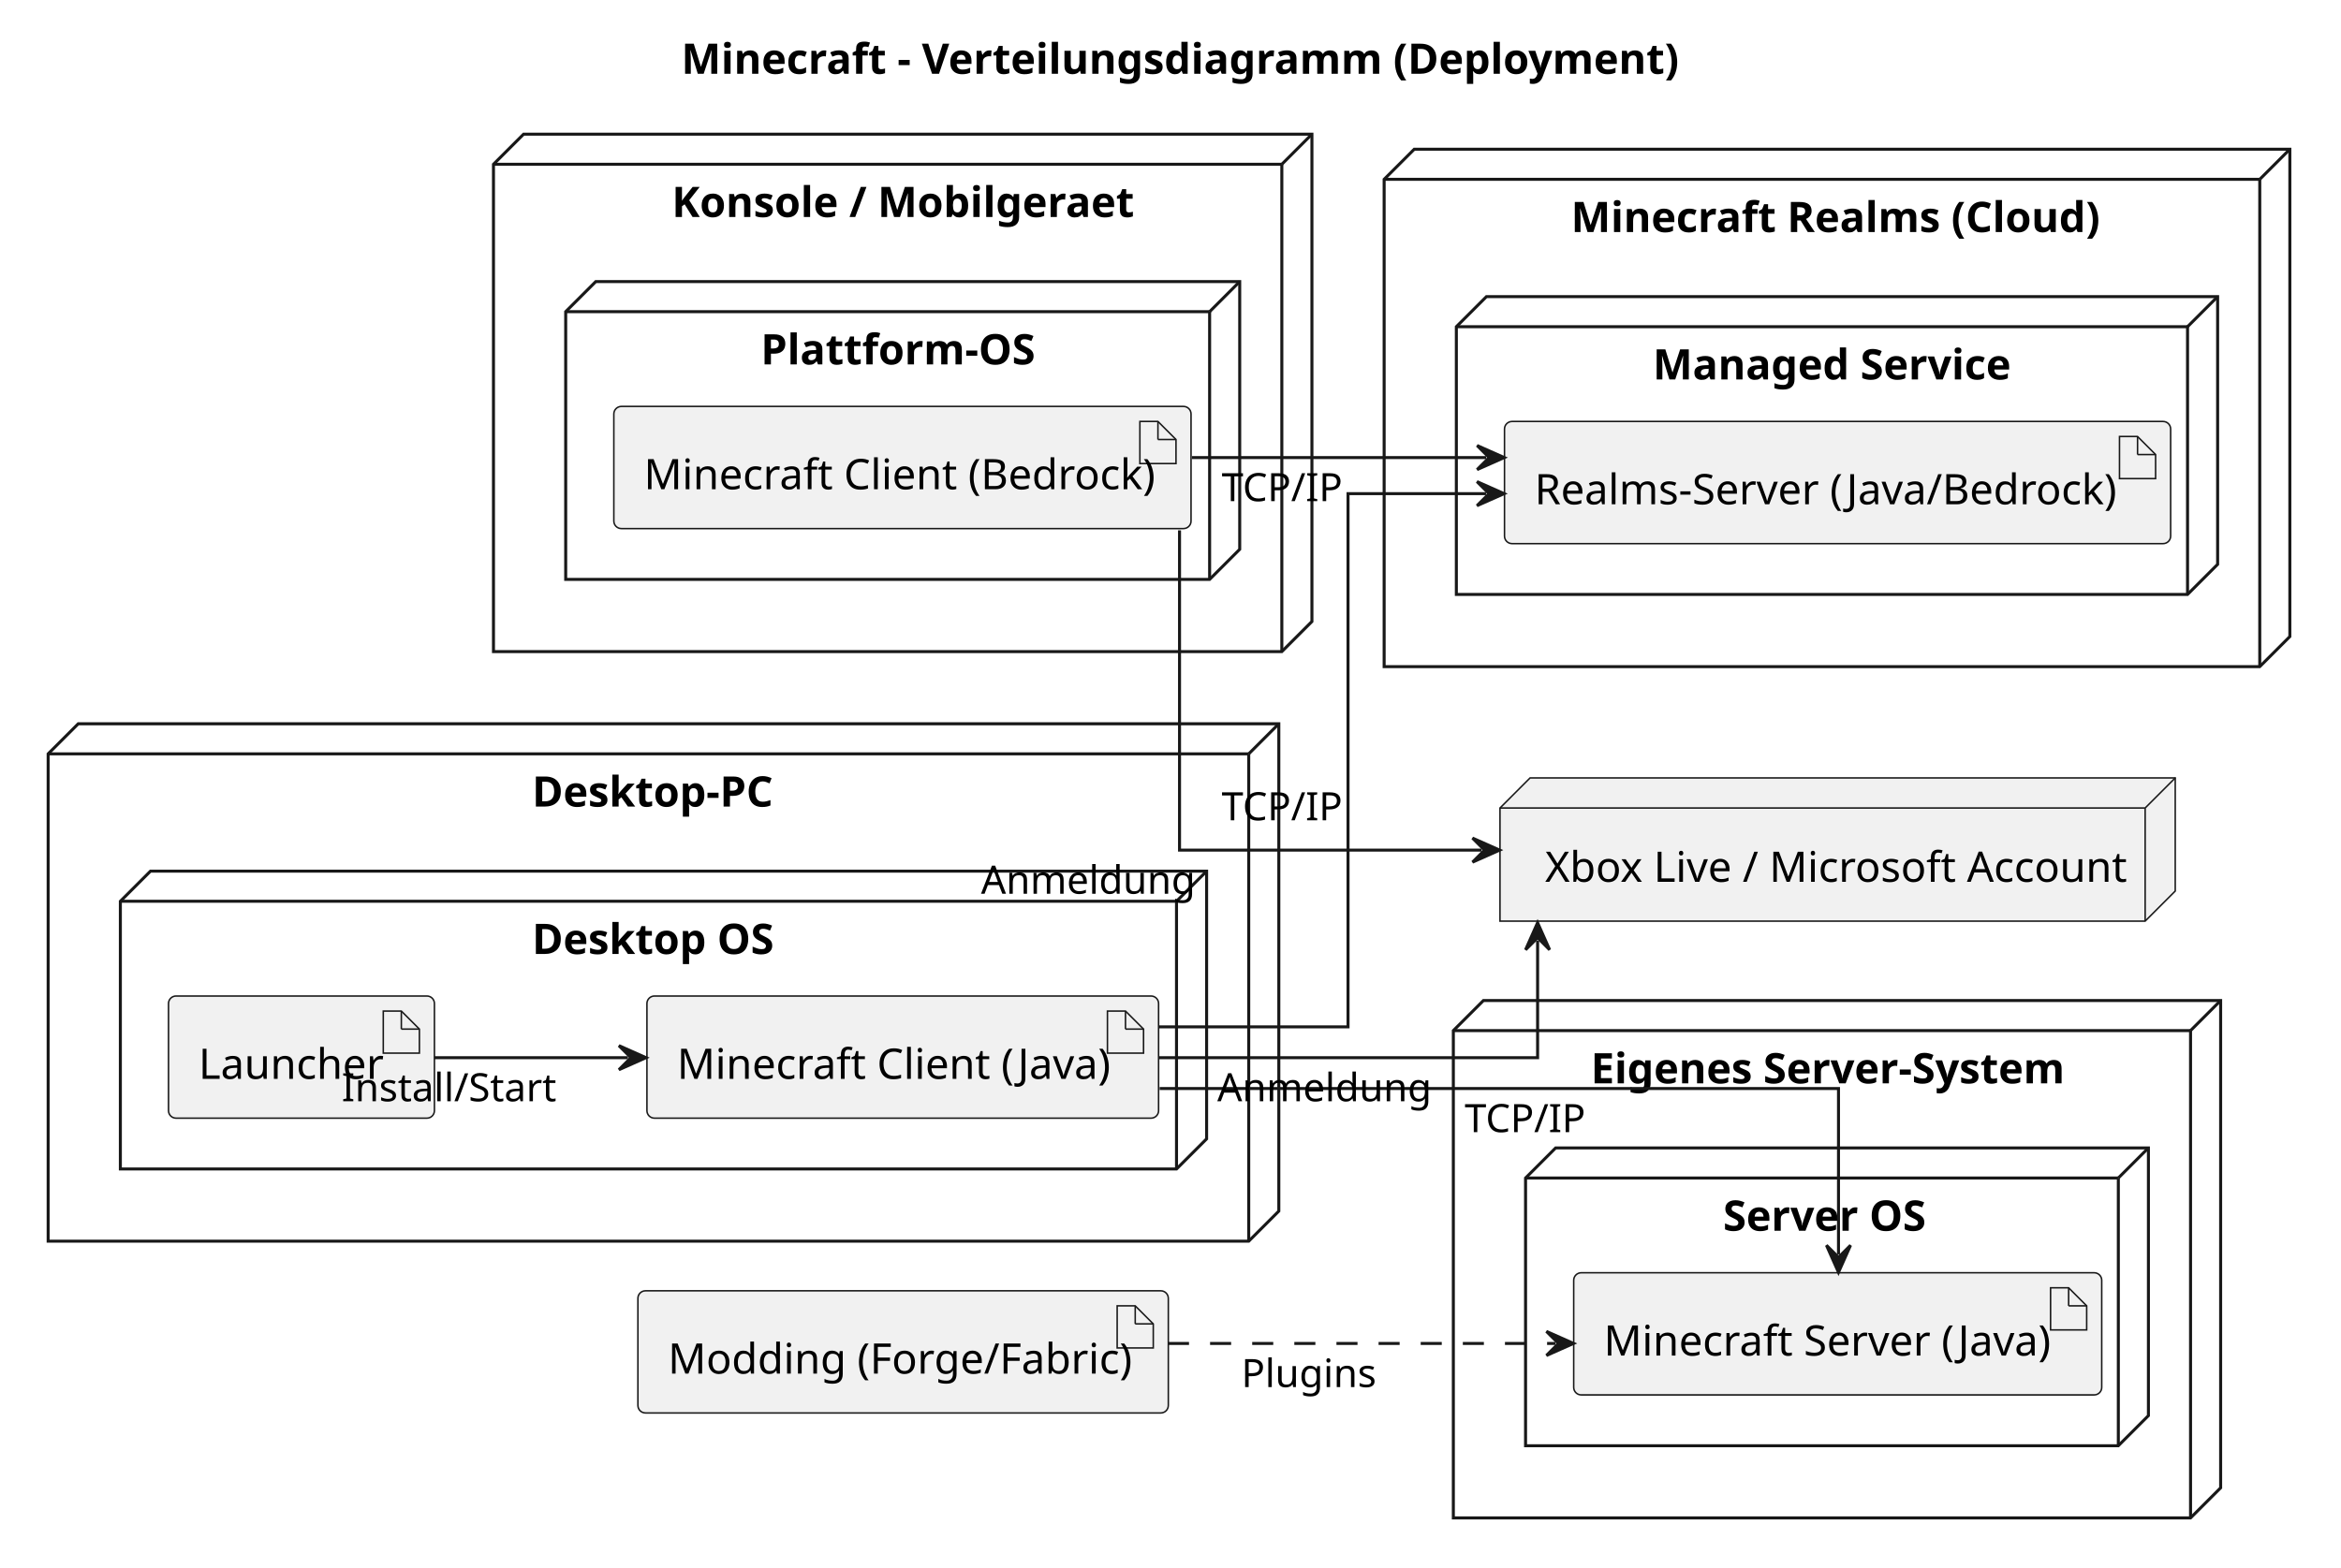
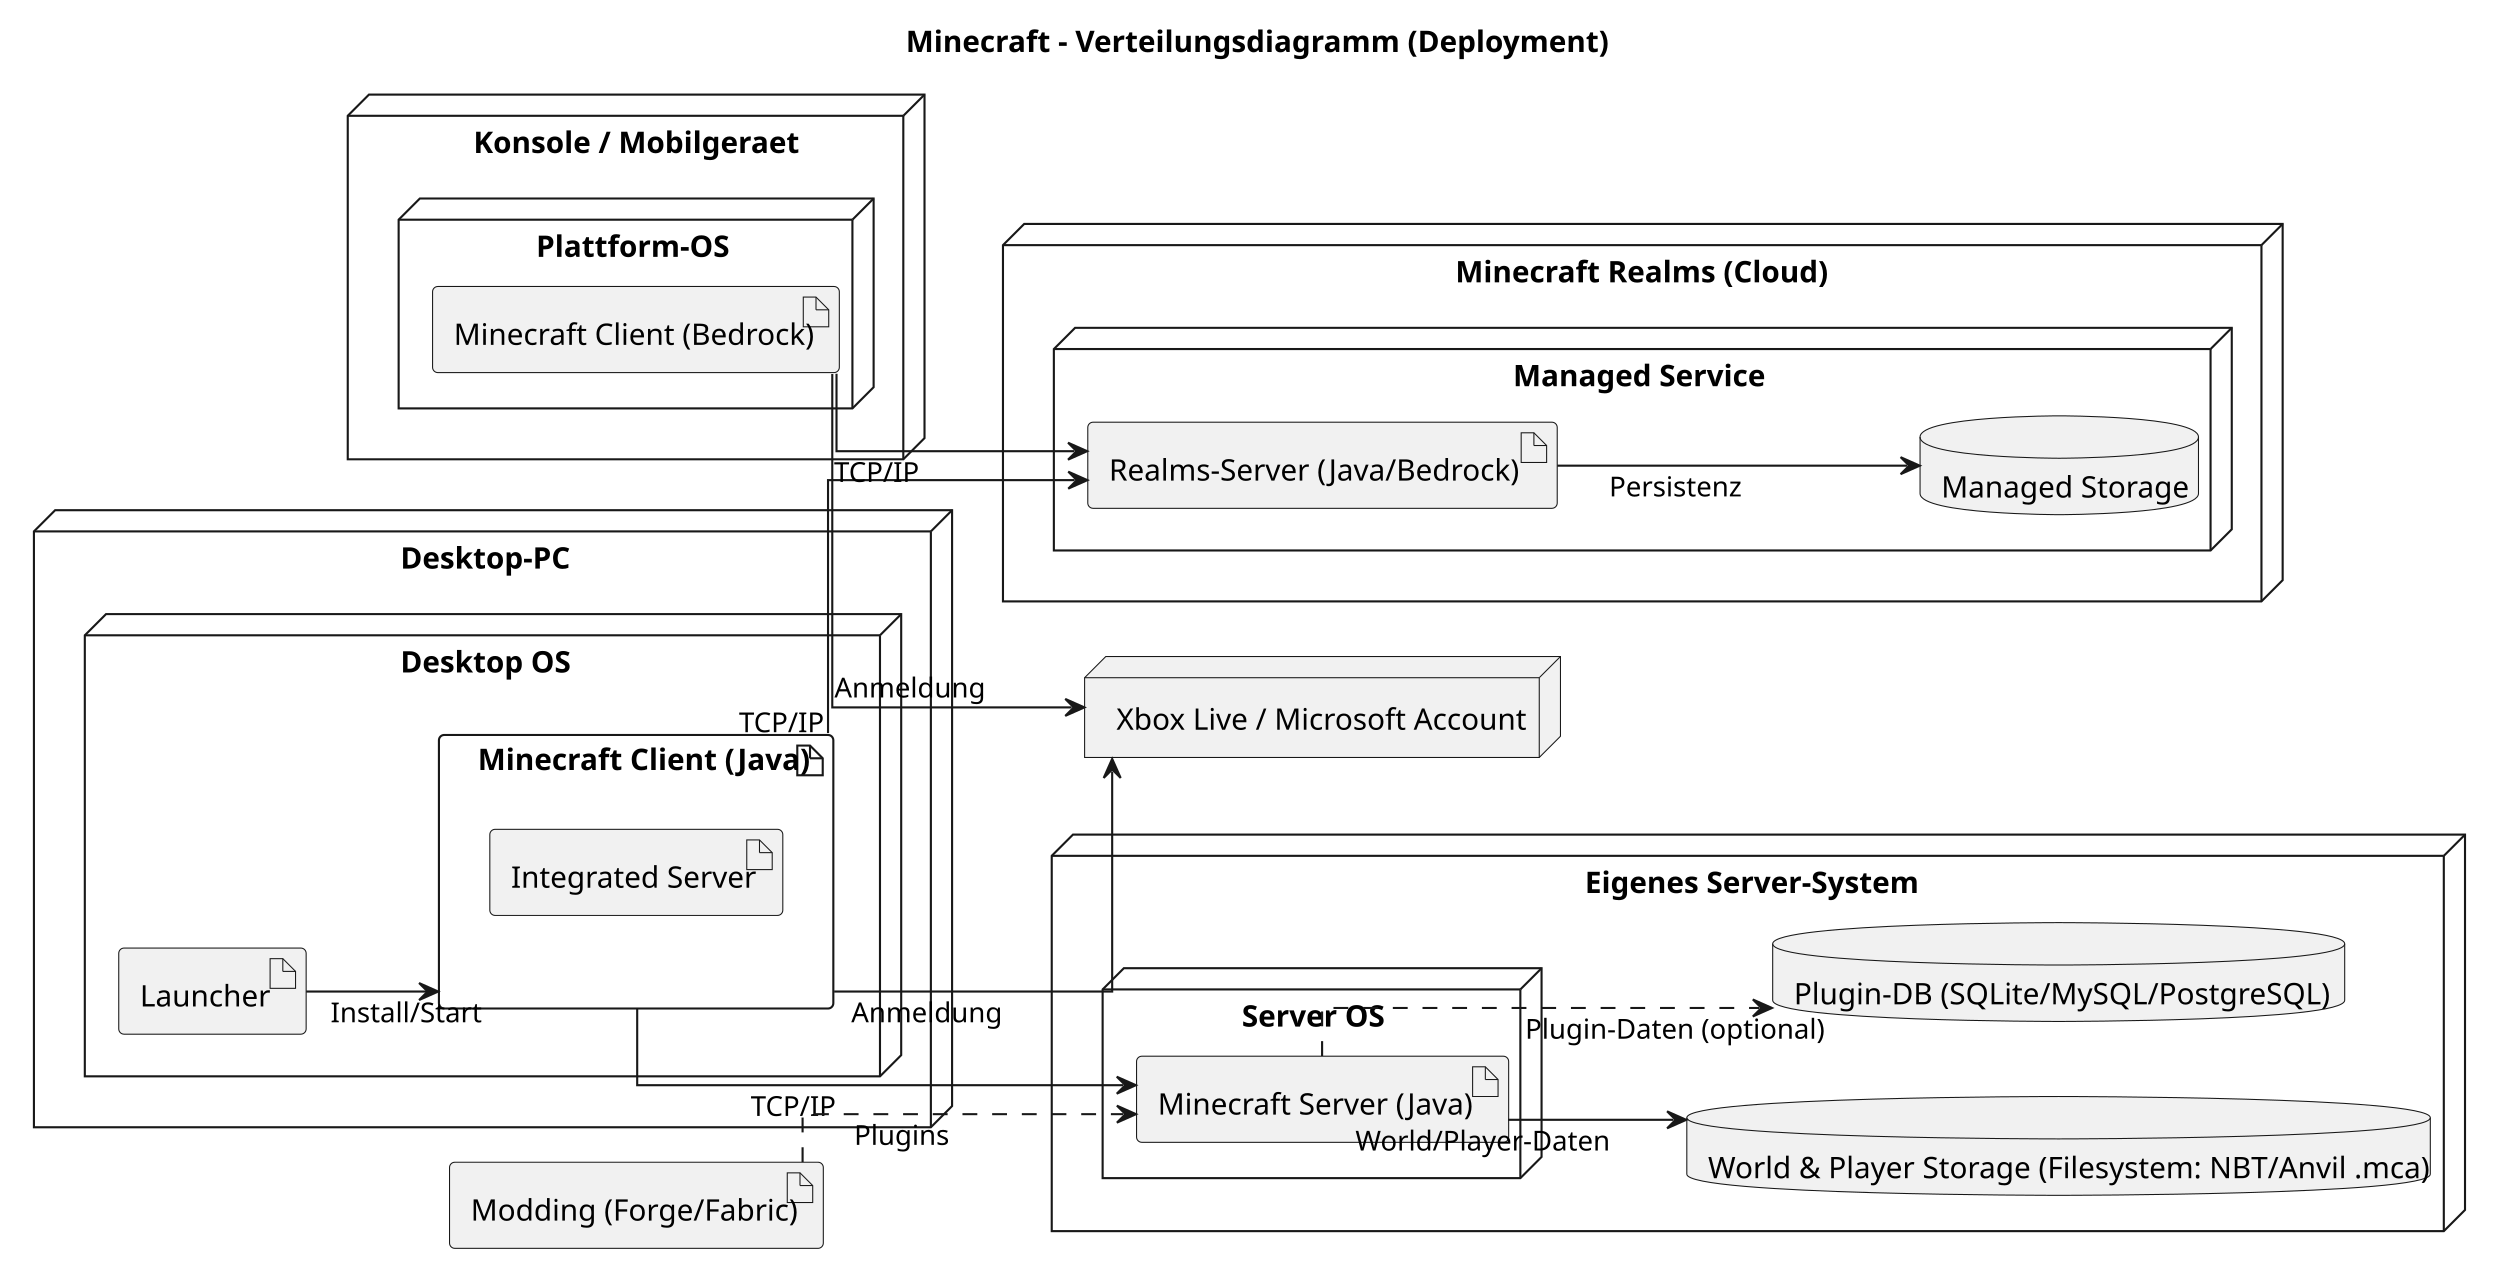
- <svg xmlns="http://www.w3.org/2000/svg" contentStyleType="text/css" data-diagram-type="DESCRIPTION" height="521px" preserveAspectRatio="none" style="width:778px;height:521px;background:#FFFFFF;" version="1.1" viewBox="0 0 778 521" width="778px" zoomAndPan="magnify">
+ <svg xmlns="http://www.w3.org/2000/svg" contentStyleType="text/css" data-diagram-type="DESCRIPTION" height="597px" preserveAspectRatio="none" style="width:1179px;height:597px;background:#FFFFFF;" version="1.1" viewBox="0 0 1179 597" width="1179px" zoomAndPan="magnify">
  <defs />
  <g>
    <g class="title" data-source-line="1">
-       <text fill="#000000" font-family="sans-serif" font-size="14" font-weight="bold" lengthAdjust="spacing" textLength="311.165" x="226.417" y="24.533">Minecraft - Verteilungsdiagramm (Deployment)</text>
+       <text fill="#000000" font-family="sans-serif" font-size="14" font-weight="bold" lengthAdjust="spacing" textLength="311.165" x="427.168" y="24.533">Minecraft - Verteilungsdiagramm (Deployment)</text>
    </g>
    <g class="cluster" data-entity="DesktopHW" data-source-line="11" data-uid="ent0002" id="cluster_DesktopHW">
-       <polygon fill="none" points="16,250.609,26,240.609,425,240.609,425,402.609,415,412.609,16,412.609,16,250.609" style="stroke:#181818;stroke-width:1;" />
-       <line style="stroke:#181818;stroke-width:1;" x1="415" x2="425" y1="250.609" y2="240.609" />
-       <line style="stroke:#181818;stroke-width:1;" x1="16" x2="415" y1="250.609" y2="250.609" />
-       <line style="stroke:#181818;stroke-width:1;" x1="415" x2="415" y1="250.609" y2="412.609" />
-       <text fill="#000000" font-family="sans-serif" font-size="14" font-weight="bold" lengthAdjust="spacing" textLength="79.345" x="176.828" y="268.143">Desktop-PC</text>
+       <polygon fill="none" points="16,250.609,26,240.609,449,240.609,449,521.609,439,531.609,16,531.609,16,250.609" style="stroke:#181818;stroke-width:1;" />
+       <line style="stroke:#181818;stroke-width:1;" x1="439" x2="449" y1="250.609" y2="240.609" />
+       <line style="stroke:#181818;stroke-width:1;" x1="16" x2="439" y1="250.609" y2="250.609" />
+       <line style="stroke:#181818;stroke-width:1;" x1="439" x2="439" y1="250.609" y2="531.609" />
+       <text fill="#000000" font-family="sans-serif" font-size="14" font-weight="bold" lengthAdjust="spacing" textLength="79.345" x="188.828" y="268.143">Desktop-PC</text>
    </g>
    <g class="cluster" data-entity="DesktopOS" data-source-line="12" data-uid="ent0003" id="cluster_DesktopOS">
-       <polygon fill="none" points="40,299.609,50,289.609,401,289.609,401,378.609,391,388.609,40,388.609,40,299.609" style="stroke:#181818;stroke-width:1;" />
-       <line style="stroke:#181818;stroke-width:1;" x1="391" x2="401" y1="299.609" y2="289.609" />
-       <line style="stroke:#181818;stroke-width:1;" x1="40" x2="391" y1="299.609" y2="299.609" />
-       <line style="stroke:#181818;stroke-width:1;" x1="391" x2="391" y1="299.609" y2="388.609" />
-       <text fill="#000000" font-family="sans-serif" font-size="14" font-weight="bold" lengthAdjust="spacing" textLength="79.352" x="176.824" y="317.143">Desktop OS</text>
+       <polygon fill="none" points="40,299.609,50,289.609,425,289.609,425,497.609,415,507.609,40,507.609,40,299.609" style="stroke:#181818;stroke-width:1;" />
+       <line style="stroke:#181818;stroke-width:1;" x1="415" x2="425" y1="299.609" y2="289.609" />
+       <line style="stroke:#181818;stroke-width:1;" x1="40" x2="415" y1="299.609" y2="299.609" />
+       <line style="stroke:#181818;stroke-width:1;" x1="415" x2="415" y1="299.609" y2="507.609" />
+       <text fill="#000000" font-family="sans-serif" font-size="14" font-weight="bold" lengthAdjust="spacing" textLength="79.352" x="188.824" y="317.143">Desktop OS</text>
    </g>
-     <g class="cluster" data-entity="MobileHW" data-source-line="18" data-uid="ent0006" id="cluster_MobileHW">
+     <g class="cluster" data-entity="ClientJava" data-source-line="13" data-uid="ent0004" id="cluster_ClientJava">
+       <rect fill="none" height="129" rx="2.5" ry="2.5" style="stroke:#181818;stroke-width:1;" width="186" x="207" y="346.609" />
+       <polygon fill="none" points="376,351.609,376,365.609,388,365.609,388,357.609,382,351.609,376,351.609" style="stroke:#181818;stroke-width:1;" />
+       <line style="stroke:#181818;stroke-width:1;" x1="382" x2="382" y1="351.609" y2="357.609" />
+       <line style="stroke:#181818;stroke-width:1;" x1="388" x2="382" y1="357.609" y2="357.609" />
+       <text fill="#000000" font-family="sans-serif" font-size="14" font-weight="bold" lengthAdjust="spacing" textLength="149.372" x="225.314" y="363.143">Minecraft Client (Java)</text>
+     </g>
+     <g class="cluster" data-entity="MobileHW" data-source-line="20" data-uid="ent0007" id="cluster_MobileHW">
      <polygon fill="none" points="164,54.609,174,44.609,436,44.609,436,206.609,426,216.609,164,216.609,164,54.609" style="stroke:#181818;stroke-width:1;" />
      <line style="stroke:#181818;stroke-width:1;" x1="426" x2="436" y1="54.609" y2="44.609" />
      <line style="stroke:#181818;stroke-width:1;" x1="164" x2="426" y1="54.609" y2="54.609" />
      <line style="stroke:#181818;stroke-width:1;" x1="426" x2="426" y1="54.609" y2="216.609" />
      <text fill="#000000" font-family="sans-serif" font-size="14" font-weight="bold" lengthAdjust="spacing" textLength="145.462" x="223.269" y="72.143">Konsole / Mobilgeraet</text>
    </g>
-     <g class="cluster" data-entity="MobileOS" data-source-line="19" data-uid="ent0007" id="cluster_MobileOS">
+     <g class="cluster" data-entity="MobileOS" data-source-line="21" data-uid="ent0008" id="cluster_MobileOS">
      <polygon fill="none" points="188,103.609,198,93.609,412,93.609,412,182.609,402,192.609,188,192.609,188,103.609" style="stroke:#181818;stroke-width:1;" />
      <line style="stroke:#181818;stroke-width:1;" x1="402" x2="412" y1="103.609" y2="93.609" />
      <line style="stroke:#181818;stroke-width:1;" x1="188" x2="402" y1="103.609" y2="103.609" />
      <line style="stroke:#181818;stroke-width:1;" x1="402" x2="402" y1="103.609" y2="192.609" />
      <text fill="#000000" font-family="sans-serif" font-size="14" font-weight="bold" lengthAdjust="spacing" textLength="86.338" x="252.831" y="121.143">Plattform-OS</text>
    </g>
-     <g class="cluster" data-entity="SelfHostHW" data-source-line="24" data-uid="ent0009" id="cluster_SelfHostHW">
-       <polygon fill="none" points="483,342.609,493,332.609,738,332.609,738,494.609,728,504.609,483,504.609,483,342.609" style="stroke:#181818;stroke-width:1;" />
-       <line style="stroke:#181818;stroke-width:1;" x1="728" x2="738" y1="342.609" y2="332.609" />
-       <line style="stroke:#181818;stroke-width:1;" x1="483" x2="728" y1="342.609" y2="342.609" />
-       <line style="stroke:#181818;stroke-width:1;" x1="728" x2="728" y1="342.609" y2="504.609" />
-       <text fill="#000000" font-family="sans-serif" font-size="14" font-weight="bold" lengthAdjust="spacing" textLength="155.641" x="528.68" y="360.143">Eigenes Server-System</text>
+     <g class="cluster" data-entity="SelfHostHW" data-source-line="26" data-uid="ent0010" id="cluster_SelfHostHW">
+       <polygon fill="none" points="496,403.609,506,393.609,1162.5,393.609,1162.5,570.609,1152.5,580.609,496,580.609,496,403.609" style="stroke:#181818;stroke-width:1;" />
+       <line style="stroke:#181818;stroke-width:1;" x1="1152.5" x2="1162.5" y1="403.609" y2="393.609" />
+       <line style="stroke:#181818;stroke-width:1;" x1="496" x2="1152.5" y1="403.609" y2="403.609" />
+       <line style="stroke:#181818;stroke-width:1;" x1="1152.5" x2="1152.5" y1="403.609" y2="580.609" />
+       <text fill="#000000" font-family="sans-serif" font-size="14" font-weight="bold" lengthAdjust="spacing" textLength="155.641" x="747.43" y="421.143">Eigenes Server-System</text>
    </g>
-     <g class="cluster" data-entity="SelfHostOS" data-source-line="25" data-uid="ent0010" id="cluster_SelfHostOS">
-       <polygon fill="none" points="507,391.609,517,381.609,714,381.609,714,470.609,704,480.609,507,480.609,507,391.609" style="stroke:#181818;stroke-width:1;" />
-       <line style="stroke:#181818;stroke-width:1;" x1="704" x2="714" y1="391.609" y2="381.609" />
-       <line style="stroke:#181818;stroke-width:1;" x1="507" x2="704" y1="391.609" y2="391.609" />
-       <line style="stroke:#181818;stroke-width:1;" x1="704" x2="704" y1="391.609" y2="480.609" />
-       <text fill="#000000" font-family="sans-serif" font-size="14" font-weight="bold" lengthAdjust="spacing" textLength="67.71" x="572.645" y="409.143">Server OS</text>
+     <g class="cluster" data-entity="SelfHostOS" data-source-line="27" data-uid="ent0011" id="cluster_SelfHostOS">
+       <polygon fill="none" points="520,466.609,530,456.609,727,456.609,727,545.609,717,555.609,520,555.609,520,466.609" style="stroke:#181818;stroke-width:1;" />
+       <line style="stroke:#181818;stroke-width:1;" x1="717" x2="727" y1="466.609" y2="456.609" />
+       <line style="stroke:#181818;stroke-width:1;" x1="520" x2="717" y1="466.609" y2="466.609" />
+       <line style="stroke:#181818;stroke-width:1;" x1="717" x2="717" y1="466.609" y2="555.609" />
+       <text fill="#000000" font-family="sans-serif" font-size="14" font-weight="bold" lengthAdjust="spacing" textLength="67.71" x="585.645" y="484.143">Server OS</text>
    </g>
-     <g class="cluster" data-entity="RealmsHW" data-source-line="30" data-uid="ent0012" id="cluster_RealmsHW">
-       <polygon fill="none" points="460,59.609,470,49.609,761,49.609,761,211.609,751,221.609,460,221.609,460,59.609" style="stroke:#181818;stroke-width:1;" />
-       <line style="stroke:#181818;stroke-width:1;" x1="751" x2="761" y1="59.609" y2="49.609" />
-       <line style="stroke:#181818;stroke-width:1;" x1="460" x2="751" y1="59.609" y2="59.609" />
-       <line style="stroke:#181818;stroke-width:1;" x1="751" x2="751" y1="59.609" y2="221.609" />
-       <text fill="#000000" font-family="sans-serif" font-size="14" font-weight="bold" lengthAdjust="spacing" textLength="168.8" x="522.1" y="77.143">Minecraft Realms (Cloud)</text>
+     <g class="cluster" data-entity="RealmsHW" data-source-line="34" data-uid="ent0015" id="cluster_RealmsHW">
+       <polygon fill="none" points="473,115.609,483,105.609,1076.5,105.609,1076.5,273.609,1066.5,283.609,473,283.609,473,115.609" style="stroke:#181818;stroke-width:1;" />
+       <line style="stroke:#181818;stroke-width:1;" x1="1066.5" x2="1076.5" y1="115.609" y2="105.609" />
+       <line style="stroke:#181818;stroke-width:1;" x1="473" x2="1066.5" y1="115.609" y2="115.609" />
+       <line style="stroke:#181818;stroke-width:1;" x1="1066.5" x2="1066.5" y1="115.609" y2="283.609" />
+       <text fill="#000000" font-family="sans-serif" font-size="14" font-weight="bold" lengthAdjust="spacing" textLength="168.8" x="686.35" y="133.143">Minecraft Realms (Cloud)</text>
    </g>
-     <g class="cluster" data-entity="RealmsEnv" data-source-line="31" data-uid="ent0013" id="cluster_RealmsEnv">
-       <polygon fill="none" points="484,108.609,494,98.609,737,98.609,737,187.609,727,197.609,484,197.609,484,108.609" style="stroke:#181818;stroke-width:1;" />
-       <line style="stroke:#181818;stroke-width:1;" x1="727" x2="737" y1="108.609" y2="98.609" />
-       <line style="stroke:#181818;stroke-width:1;" x1="484" x2="727" y1="108.609" y2="108.609" />
-       <line style="stroke:#181818;stroke-width:1;" x1="727" x2="727" y1="108.609" y2="197.609" />
-       <text fill="#000000" font-family="sans-serif" font-size="14" font-weight="bold" lengthAdjust="spacing" textLength="114.386" x="549.307" y="126.143">Managed Service</text>
+     <g class="cluster" data-entity="RealmsEnv" data-source-line="35" data-uid="ent0016" id="cluster_RealmsEnv">
+       <polygon fill="none" points="497,164.609,507,154.609,1052.5,154.609,1052.5,249.609,1042.5,259.609,497,259.609,497,164.609" style="stroke:#181818;stroke-width:1;" />
+       <line style="stroke:#181818;stroke-width:1;" x1="1042.5" x2="1052.5" y1="164.609" y2="154.609" />
+       <line style="stroke:#181818;stroke-width:1;" x1="497" x2="1042.5" y1="164.609" y2="164.609" />
+       <line style="stroke:#181818;stroke-width:1;" x1="1042.5" x2="1042.5" y1="164.609" y2="259.609" />
+       <text fill="#000000" font-family="sans-serif" font-size="14" font-weight="bold" lengthAdjust="spacing" textLength="114.386" x="713.557" y="182.143">Managed Service</text>
    </g>
-     <g class="entity" data-entity="ClientJava" data-source-line="13" data-uid="ent0004" id="entity_ClientJava">
-       <rect fill="#F1F1F1" height="40.609" rx="2.5" ry="2.5" style="stroke:#181818;stroke-width:0.5;" width="170.041" x="215" y="331.109" />
-       <polygon fill="#F1F1F1" points="368.041,336.109,368.041,350.109,380.041,350.109,380.041,342.109,374.041,336.109,368.041,336.109" style="stroke:#181818;stroke-width:0.5;" />
-       <line style="stroke:#181818;stroke-width:0.5;" x1="374.041" x2="374.041" y1="336.109" y2="342.109" />
-       <line style="stroke:#181818;stroke-width:0.5;" x1="380.041" x2="374.041" y1="342.109" y2="342.109" />
-       <text fill="#000000" font-family="sans-serif" font-size="14" lengthAdjust="spacing" textLength="140.041" x="225" y="358.643">Minecraft Client (Java)</text>
+     <g class="entity" data-entity="Launcher" data-source-line="16" data-uid="ent0006" id="entity_Launcher">
+       <rect fill="#F1F1F1" height="40.609" rx="2.5" ry="2.5" style="stroke:#181818;stroke-width:0.5;" width="88.379" x="56" y="447.109" />
+       <polygon fill="#F1F1F1" points="127.379,452.109,127.379,466.109,139.379,466.109,139.379,458.109,133.379,452.109,127.379,452.109" style="stroke:#181818;stroke-width:0.5;" />
+       <line style="stroke:#181818;stroke-width:0.5;" x1="133.379" x2="133.379" y1="452.109" y2="458.109" />
+       <line style="stroke:#181818;stroke-width:0.5;" x1="139.379" x2="133.379" y1="458.109" y2="458.109" />
+       <text fill="#000000" font-family="sans-serif" font-size="14" lengthAdjust="spacing" textLength="58.379" x="66" y="474.643">Launcher</text>
    </g>
-     <g class="entity" data-entity="Launcher" data-source-line="14" data-uid="ent0005" id="entity_Launcher">
-       <rect fill="#F1F1F1" height="40.609" rx="2.5" ry="2.5" style="stroke:#181818;stroke-width:0.5;" width="88.379" x="56" y="331.109" />
-       <polygon fill="#F1F1F1" points="127.379,336.109,127.379,350.109,139.379,350.109,139.379,342.109,133.379,336.109,127.379,336.109" style="stroke:#181818;stroke-width:0.5;" />
-       <line style="stroke:#181818;stroke-width:0.5;" x1="133.379" x2="133.379" y1="336.109" y2="342.109" />
-       <line style="stroke:#181818;stroke-width:0.5;" x1="139.379" x2="133.379" y1="342.109" y2="342.109" />
-       <text fill="#000000" font-family="sans-serif" font-size="14" lengthAdjust="spacing" textLength="58.379" x="66" y="358.643">Launcher</text>
+     <g class="entity" data-entity="IntegratedSrv" data-source-line="14" data-uid="ent0005" id="entity_IntegratedSrv">
+       <rect fill="#F1F1F1" height="40.609" rx="2.5" ry="2.5" style="stroke:#181818;stroke-width:0.5;" width="138.172" x="231" y="391.109" />
+       <polygon fill="#F1F1F1" points="352.172,396.109,352.172,410.109,364.172,410.109,364.172,402.109,358.172,396.109,352.172,396.109" style="stroke:#181818;stroke-width:0.5;" />
+       <line style="stroke:#181818;stroke-width:0.5;" x1="358.172" x2="358.172" y1="396.109" y2="402.109" />
+       <line style="stroke:#181818;stroke-width:0.5;" x1="364.172" x2="358.172" y1="402.109" y2="402.109" />
+       <text fill="#000000" font-family="sans-serif" font-size="14" lengthAdjust="spacing" textLength="108.172" x="241" y="418.643">Integrated Server</text>
    </g>
-     <g class="entity" data-entity="ClientBedrock" data-source-line="20" data-uid="ent0008" id="entity_ClientBedrock">
+     <g class="entity" data-entity="ClientBedrock" data-source-line="22" data-uid="ent0009" id="entity_ClientBedrock">
      <rect fill="#F1F1F1" height="40.609" rx="2.5" ry="2.5" style="stroke:#181818;stroke-width:0.5;" width="191.827" x="204" y="135.109" />
      <polygon fill="#F1F1F1" points="378.827,140.109,378.827,154.109,390.827,154.109,390.827,146.109,384.827,140.109,378.827,140.109" style="stroke:#181818;stroke-width:0.5;" />
      <line style="stroke:#181818;stroke-width:0.5;" x1="384.827" x2="384.827" y1="140.109" y2="146.109" />
      <line style="stroke:#181818;stroke-width:0.5;" x1="390.827" x2="384.827" y1="146.109" y2="146.109" />
      <text fill="#000000" font-family="sans-serif" font-size="14" lengthAdjust="spacing" textLength="161.827" x="214" y="162.643">Minecraft Client (Bedrock)</text>
    </g>
-     <g class="entity" data-entity="ServerJava" data-source-line="26" data-uid="ent0011" id="entity_ServerJava">
-       <rect fill="#F1F1F1" height="40.609" rx="2.5" ry="2.5" style="stroke:#181818;stroke-width:0.5;" width="175.482" x="523" y="423.109" />
-       <polygon fill="#F1F1F1" points="681.482,428.109,681.482,442.109,693.482,442.109,693.482,434.109,687.482,428.109,681.482,428.109" style="stroke:#181818;stroke-width:0.5;" />
-       <line style="stroke:#181818;stroke-width:0.5;" x1="687.482" x2="687.482" y1="428.109" y2="434.109" />
-       <line style="stroke:#181818;stroke-width:0.5;" x1="693.482" x2="687.482" y1="434.109" y2="434.109" />
-       <text fill="#000000" font-family="sans-serif" font-size="14" lengthAdjust="spacing" textLength="145.482" x="533" y="450.643">Minecraft Server (Java)</text>
+     <g class="entity" data-entity="WorldStore" data-source-line="30" data-uid="ent0013" id="entity_WorldStore">
+       <path d="M795.5,527.109 C795.5,517.109 970.817,517.109 970.817,517.109 C970.817,517.109 1146.134,517.109 1146.134,527.109 L1146.134,553.719 C1146.134,563.719 970.817,563.719 970.817,563.719 C970.817,563.719 795.5,563.719 795.5,553.719 L795.5,527.109" fill="#F1F1F1" style="stroke:#181818;stroke-width:0.5;" />
+       <path d="M795.5,527.109 C795.5,537.109 970.817,537.109 970.817,537.109 C970.817,537.109 1146.134,537.109 1146.134,527.109" fill="none" style="stroke:#181818;stroke-width:0.5;" />
+       <text fill="#000000" font-family="sans-serif" font-size="14" lengthAdjust="spacing" textLength="330.634" x="805.5" y="555.643">World &amp; Player Storage (Filesystem: NBT/Anvil .mca)</text>
    </g>
-     <g class="entity" data-entity="RealmsSrv" data-source-line="32" data-uid="ent0014" id="entity_RealmsSrv">
-       <rect fill="#F1F1F1" height="40.609" rx="2.5" ry="2.5" style="stroke:#181818;stroke-width:0.5;" width="221.386" x="500" y="140.109" />
-       <polygon fill="#F1F1F1" points="704.386,145.109,704.386,159.109,716.386,159.109,716.386,151.109,710.386,145.109,704.386,145.109" style="stroke:#181818;stroke-width:0.5;" />
-       <line style="stroke:#181818;stroke-width:0.5;" x1="710.386" x2="710.386" y1="145.109" y2="151.109" />
-       <line style="stroke:#181818;stroke-width:0.5;" x1="716.386" x2="710.386" y1="151.109" y2="151.109" />
-       <text fill="#000000" font-family="sans-serif" font-size="14" lengthAdjust="spacing" textLength="191.386" x="510" y="167.643">Realms-Server (Java/Bedrock)</text>
+     <g class="entity" data-entity="PluginDB" data-source-line="31" data-uid="ent0014" id="entity_PluginDB">
+       <path d="M836,445.109 C836,435.109 970.879,435.109 970.879,435.109 C970.879,435.109 1105.758,435.109 1105.758,445.109 L1105.758,471.719 C1105.758,481.719 970.879,481.719 970.879,481.719 C970.879,481.719 836,481.719 836,471.719 L836,445.109" fill="#F1F1F1" style="stroke:#181818;stroke-width:0.5;" />
+       <path d="M836,445.109 C836,455.109 970.879,455.109 970.879,455.109 C970.879,455.109 1105.758,455.109 1105.758,445.109" fill="none" style="stroke:#181818;stroke-width:0.5;" />
+       <text fill="#000000" font-family="sans-serif" font-size="14" lengthAdjust="spacing" textLength="249.758" x="846" y="473.643">Plugin-DB (SQLite/MySQL/PostgreSQL)</text>
    </g>
-     <g class="entity" data-entity="Xbox" data-source-line="36" data-uid="ent0015" id="entity_Xbox">
-       <polygon fill="#F1F1F1" points="498.5,268.609,508.5,258.609,722.913,258.609,722.913,296.219,712.913,306.219,498.5,306.219,498.5,268.609" style="stroke:#181818;stroke-width:0.5;" />
-       <line style="stroke:#181818;stroke-width:0.5;" x1="712.913" x2="722.913" y1="268.609" y2="258.609" />
-       <line style="stroke:#181818;stroke-width:0.5;" x1="498.5" x2="712.913" y1="268.609" y2="268.609" />
-       <line style="stroke:#181818;stroke-width:0.5;" x1="712.913" x2="712.913" y1="268.609" y2="306.219" />
-       <text fill="#000000" font-family="sans-serif" font-size="14" lengthAdjust="spacing" textLength="184.413" x="513.5" y="293.143">Xbox Live / Microsoft Account</text>
+     <g class="entity" data-entity="ServerJava" data-source-line="28" data-uid="ent0012" id="entity_ServerJava">
+       <rect fill="#F1F1F1" height="40.609" rx="2.5" ry="2.5" style="stroke:#181818;stroke-width:0.5;" width="175.482" x="536" y="498.109" />
+       <polygon fill="#F1F1F1" points="694.482,503.109,694.482,517.109,706.482,517.109,706.482,509.109,700.482,503.109,694.482,503.109" style="stroke:#181818;stroke-width:0.5;" />
+       <line style="stroke:#181818;stroke-width:0.5;" x1="700.482" x2="700.482" y1="503.109" y2="509.109" />
+       <line style="stroke:#181818;stroke-width:0.5;" x1="706.482" x2="700.482" y1="509.109" y2="509.109" />
+       <text fill="#000000" font-family="sans-serif" font-size="14" lengthAdjust="spacing" textLength="145.482" x="546" y="525.643">Minecraft Server (Java)</text>
    </g>
-     <g class="entity" data-entity="Modding" data-source-line="37" data-uid="ent0016" id="entity_Modding">
-       <rect fill="#F1F1F1" height="40.609" rx="2.5" ry="2.5" style="stroke:#181818;stroke-width:0.5;" width="176.275" x="212" y="429.109" />
-       <polygon fill="#F1F1F1" points="371.275,434.109,371.275,448.109,383.275,448.109,383.275,440.109,377.275,434.109,371.275,434.109" style="stroke:#181818;stroke-width:0.5;" />
-       <line style="stroke:#181818;stroke-width:0.5;" x1="377.275" x2="377.275" y1="434.109" y2="440.109" />
-       <line style="stroke:#181818;stroke-width:0.5;" x1="383.275" x2="377.275" y1="440.109" y2="440.109" />
-       <text fill="#000000" font-family="sans-serif" font-size="14" lengthAdjust="spacing" textLength="146.275" x="222" y="456.643">Modding (Forge/Fabric)</text>
+     <g class="entity" data-entity="RealmsSrv" data-source-line="36" data-uid="ent0017" id="entity_RealmsSrv">
+       <rect fill="#F1F1F1" height="40.609" rx="2.5" ry="2.5" style="stroke:#181818;stroke-width:0.5;" width="221.386" x="513" y="199.109" />
+       <polygon fill="#F1F1F1" points="717.386,204.109,717.386,218.109,729.386,218.109,729.386,210.109,723.386,204.109,717.386,204.109" style="stroke:#181818;stroke-width:0.5;" />
+       <line style="stroke:#181818;stroke-width:0.5;" x1="723.386" x2="723.386" y1="204.109" y2="210.109" />
+       <line style="stroke:#181818;stroke-width:0.5;" x1="729.386" x2="723.386" y1="210.109" y2="210.109" />
+       <text fill="#000000" font-family="sans-serif" font-size="14" lengthAdjust="spacing" textLength="191.386" x="523" y="226.643">Realms-Server (Java/Bedrock)</text>
    </g>
-     <g class="link" data-entity-1="ClientJava" data-entity-2="ServerJava" data-source-line="40" data-uid="lnk17" id="link_ClientJava_ServerJava">
-       <path d="M385.39,361.859 C477.46,361.859 611,361.859 611,361.859 C611,361.859 611,392.759 611,416.979" fill="none" id="ClientJava-to-ServerJava" style="stroke:#181818;stroke-width:1;" />
-       <polygon fill="#181818" points="611,422.979,615,413.979,611,417.979,607,413.979,611,422.979" style="stroke:#181818;stroke-width:1;" />
-       <text fill="#000000" font-family="sans-serif" font-size="13" lengthAdjust="spacing" textLength="41.895" x="486.76" y="376.354">TCP/IP</text>
+     <g class="entity" data-entity="RealmsStorage" data-source-line="37" data-uid="ent0018" id="entity_RealmsStorage">
+       <path d="M905.5,206.109 C905.5,196.109 971.151,196.109 971.151,196.109 C971.151,196.109 1036.803,196.109 1036.803,206.109 L1036.803,232.719 C1036.803,242.719 971.151,242.719 971.151,242.719 C971.151,242.719 905.5,242.719 905.5,232.719 L905.5,206.109" fill="#F1F1F1" style="stroke:#181818;stroke-width:0.5;" />
+       <path d="M905.5,206.109 C905.5,216.109 971.151,216.109 971.151,216.109 C971.151,216.109 1036.803,216.109 1036.803,206.109" fill="none" style="stroke:#181818;stroke-width:0.5;" />
+       <text fill="#000000" font-family="sans-serif" font-size="14" lengthAdjust="spacing" textLength="111.303" x="915.5" y="234.643">Managed Storage</text>
    </g>
-     <g class="link" data-entity-1="ClientJava" data-entity-2="RealmsSrv" data-source-line="41" data-uid="lnk18" id="link_ClientJava_RealmsSrv">
-       <path d="M385.23,341.359 C418.13,341.359 448,341.359 448,341.359 C448,341.359 448,164.109 448,164.109 C448,164.109 465.09,164.109 493.86,164.109" fill="none" id="ClientJava-to-RealmsSrv" style="stroke:#181818;stroke-width:1;" />
-       <polygon fill="#181818" points="499.86,164.109,490.86,160.109,494.86,164.109,490.86,168.109,499.86,164.109" style="stroke:#181818;stroke-width:1;" />
-       <text fill="#000000" font-family="sans-serif" font-size="13" lengthAdjust="spacing" textLength="41.895" x="406" y="272.685">TCP/IP</text>
+     <g class="entity" data-entity="Xbox" data-source-line="41" data-uid="ent0019" id="entity_Xbox">
+       <polygon fill="#F1F1F1" points="511.5,319.609,521.5,309.609,735.913,309.609,735.913,347.219,725.913,357.219,511.5,357.219,511.5,319.609" style="stroke:#181818;stroke-width:0.5;" />
+       <line style="stroke:#181818;stroke-width:0.5;" x1="725.913" x2="735.913" y1="319.609" y2="309.609" />
+       <line style="stroke:#181818;stroke-width:0.5;" x1="511.5" x2="725.913" y1="319.609" y2="319.609" />
+       <line style="stroke:#181818;stroke-width:0.5;" x1="725.913" x2="725.913" y1="319.609" y2="357.219" />
+       <text fill="#000000" font-family="sans-serif" font-size="14" lengthAdjust="spacing" textLength="184.413" x="526.5" y="344.143">Xbox Live / Microsoft Account</text>
    </g>
-     <g class="link" data-entity-1="ClientBedrock" data-entity-2="RealmsSrv" data-source-line="42" data-uid="lnk19" id="link_ClientBedrock_RealmsSrv">
-       <path d="M396.12,152.109 C428.98,152.109 459.99,152.109 493.9,152.109" fill="none" id="ClientBedrock-to-RealmsSrv" style="stroke:#181818;stroke-width:1;" />
-       <polygon fill="#181818" points="499.9,152.109,490.9,148.109,494.9,152.109,490.9,156.109,499.9,152.109" style="stroke:#181818;stroke-width:1;" />
-       <text fill="#000000" font-family="sans-serif" font-size="13" lengthAdjust="spacing" textLength="41.895" x="406.01" y="166.605">TCP/IP</text>
+     <g class="entity" data-entity="Modding" data-source-line="42" data-uid="ent0020" id="entity_Modding">
+       <rect fill="#F1F1F1" height="40.609" rx="2.5" ry="2.5" style="stroke:#181818;stroke-width:0.5;" width="176.275" x="212" y="548.109" />
+       <polygon fill="#F1F1F1" points="371.275,553.109,371.275,567.109,383.275,567.109,383.275,559.109,377.275,553.109,371.275,553.109" style="stroke:#181818;stroke-width:0.5;" />
+       <line style="stroke:#181818;stroke-width:0.5;" x1="377.275" x2="377.275" y1="553.109" y2="559.109" />
+       <line style="stroke:#181818;stroke-width:0.5;" x1="383.275" x2="377.275" y1="559.109" y2="559.109" />
+       <text fill="#000000" font-family="sans-serif" font-size="14" lengthAdjust="spacing" textLength="146.275" x="222" y="575.643">Modding (Forge/Fabric)</text>
    </g>
-     <g class="link" data-entity-1="Launcher" data-entity-2="ClientJava" data-source-line="43" data-uid="lnk20" id="link_Launcher_ClientJava">
-       <path d="M144.39,351.609 C165.1,351.609 184.48,351.609 208.69,351.609" fill="none" id="Launcher-to-ClientJava" style="stroke:#181818;stroke-width:1;" />
-       <polygon fill="#181818" points="214.69,351.609,205.69,347.609,209.69,351.609,205.69,355.609,214.69,351.609" style="stroke:#181818;stroke-width:1;" />
-       <text fill="#000000" font-family="sans-serif" font-size="13" lengthAdjust="spacing" textLength="65.025" x="113.54" y="366.104">Install/Start</text>
+     <g class="link" data-entity-1="ClientJava" data-entity-2="ServerJava" data-source-line="45" data-uid="lnk21" id="link_ClientJava_ServerJava">
+       <path d="M300.5,475.713 C300.5,479.963 300.5,485.387 300.5,490.731 C300.5,501.417 300.5,511.779 300.5,511.779 C300.5,511.779 434.02,511.779 529.67,511.779" fill="none" id="ClientJava-to-ServerJava" style="stroke:#181818;stroke-width:1;" />
+       <polygon fill="#181818" points="535.67,511.779,526.67,507.779,530.67,511.779,526.67,515.779,535.67,511.779" style="stroke:#181818;stroke-width:1;" />
+       <text fill="#000000" font-family="sans-serif" font-size="13" lengthAdjust="spacing" textLength="41.895" x="354.06" y="526.274">TCP/IP</text>
    </g>
-     <g class="link" data-entity-1="ClientJava" data-entity-2="Xbox" data-source-line="44" data-uid="lnk21" id="link_ClientJava_Xbox">
-       <path d="M385.21,351.609 C443.77,351.609 511,351.609 511,351.609 C511,351.609 511,332.639 511,312.739" fill="none" id="ClientJava-to-Xbox" style="stroke:#181818;stroke-width:1;" />
-       <polygon fill="#181818" points="511,306.739,507,315.739,511,311.739,515,315.739,511,306.739" style="stroke:#181818;stroke-width:1;" />
-       <text fill="#000000" font-family="sans-serif" font-size="13" lengthAdjust="spacing" textLength="65.768" x="404.54" y="366.104">Anmeldung</text>
+     <g class="link" data-entity-1="ClientJava" data-entity-2="RealmsSrv" data-source-line="46" data-uid="lnk22" id="link_ClientJava_RealmsSrv">
+       <path d="M390.5,345.699 C390.5,345.249 390.5,344.799 390.5,344.349 C390.5,343.45 390.5,342.55 390.5,341.649 C390.5,284.044 390.5,226.439 390.5,226.439 C390.5,226.439 446.68,226.439 506.8,226.439" fill="none" id="ClientJava-to-RealmsSrv" style="stroke:#181818;stroke-width:1;" />
+       <polygon fill="#181818" points="512.8,226.439,503.8,222.439,507.8,226.439,503.8,230.439,512.8,226.439" style="stroke:#181818;stroke-width:1;" />
+       <text fill="#000000" font-family="sans-serif" font-size="13" lengthAdjust="spacing" textLength="41.895" x="348.5" y="345.315">TCP/IP</text>
    </g>
-     <g class="link" data-entity-1="ClientBedrock" data-entity-2="Xbox" data-source-line="45" data-uid="lnk22" id="link_ClientBedrock_Xbox">
-       <path d="M392,176.299 C392,212.279 392,282.609 392,282.609 C392,282.609 438.72,282.609 492.37,282.609" fill="none" id="ClientBedrock-to-Xbox" style="stroke:#181818;stroke-width:1;" />
-       <polygon fill="#181818" points="498.37,282.609,489.37,278.609,493.37,282.609,489.37,286.609,498.37,282.609" style="stroke:#181818;stroke-width:1;" />
-       <text fill="#000000" font-family="sans-serif" font-size="13" lengthAdjust="spacing" textLength="65.768" x="326.03" y="297.104">Anmeldung</text>
+     <g class="link" data-entity-1="ClientBedrock" data-entity-2="RealmsSrv" data-source-line="47" data-uid="lnk23" id="link_ClientBedrock_RealmsSrv">
+       <path d="M394.5,176.249 C394.5,192.619 394.5,212.779 394.5,212.779 C394.5,212.779 448.24,212.779 506.69,212.779" fill="none" id="ClientBedrock-to-RealmsSrv" style="stroke:#181818;stroke-width:1;" />
+       <polygon fill="#181818" points="512.69,212.779,503.69,208.779,507.69,212.779,503.69,216.779,512.69,212.779" style="stroke:#181818;stroke-width:1;" />
+       <text fill="#000000" font-family="sans-serif" font-size="13" lengthAdjust="spacing" textLength="41.895" x="393.33" y="227.274">TCP/IP</text>
    </g>
-     <g class="link" data-entity-1="Modding" data-entity-2="ServerJava" data-source-line="46" data-uid="lnk23" id="link_Modding_ServerJava">
-       <path d="M388.15,446.609 C430.37,446.609 474.79,446.609 516.94,446.609" fill="none" id="Modding-to-ServerJava" style="stroke:#181818;stroke-width:1;stroke-dasharray:7,7;" />
-       <polygon fill="#181818" points="522.94,446.609,513.94,442.609,517.94,446.609,513.94,450.609,522.94,446.609" style="stroke:#181818;stroke-width:1;" />
-       <text fill="#000000" font-family="sans-serif" font-size="13" lengthAdjust="spacing" textLength="42.637" x="412.54" y="461.104">Plugins</text>
+     <g class="link" data-entity-1="Launcher" data-entity-2="ClientJava" data-source-line="48" data-uid="lnk24" id="link_Launcher_ClientJava">
+       <path d="M144.39,467.609 C158.43,467.609 174.614,467.609 191.124,467.609 C195.251,467.609 199.399,467.609 203.539,467.609 C204.574,467.609 199.608,467.609 200.642,467.609" fill="none" id="Launcher-to-ClientJava" style="stroke:#181818;stroke-width:1;" />
+       <polygon fill="#181818" points="206.642,467.609,197.642,463.609,201.642,467.609,197.642,471.609,206.642,467.609" style="stroke:#181818;stroke-width:1;" />
+       <text fill="#000000" font-family="sans-serif" font-size="13" lengthAdjust="spacing" textLength="65.025" x="155.88" y="482.104">Install/Start</text>
+     </g>
+     <g class="link" data-entity-1="ClientJava" data-entity-2="Xbox" data-source-line="49" data-uid="lnk25" id="link_ClientJava_Xbox">
+       <path d="M393.378,467.609 C393.797,467.609 394.217,467.609 394.637,467.609 C395.478,467.609 396.319,467.609 397.162,467.609 C403.903,467.609 410.719,467.609 417.509,467.609 C471.827,467.609 524.5,467.609 524.5,467.609 C524.5,467.609 524.5,402.489 524.5,363.879" fill="none" id="ClientJava-to-Xbox" style="stroke:#181818;stroke-width:1;" />
+       <polygon fill="#181818" points="524.5,357.879,520.5,366.879,524.5,362.879,528.5,366.879,524.5,357.879" style="stroke:#181818;stroke-width:1;" />
+       <text fill="#000000" font-family="sans-serif" font-size="13" lengthAdjust="spacing" textLength="65.768" x="401.44" y="482.104">Anmeldung</text>
+     </g>
+     <g class="link" data-entity-1="ClientBedrock" data-entity-2="Xbox" data-source-line="50" data-uid="lnk26" id="link_ClientBedrock_Xbox">
+       <path d="M392.5,176.379 C392.5,223.329 392.5,333.609 392.5,333.609 C392.5,333.609 446.53,333.609 505.38,333.609" fill="none" id="ClientBedrock-to-Xbox" style="stroke:#181818;stroke-width:1;" />
+       <polygon fill="#181818" points="511.38,333.609,502.38,329.609,506.38,333.609,502.38,337.609,511.38,333.609" style="stroke:#181818;stroke-width:1;" />
+       <text fill="#000000" font-family="sans-serif" font-size="13" lengthAdjust="spacing" textLength="65.768" x="393.5" y="328.935">Anmeldung</text>
+     </g>
+     <g class="link" data-entity-1="Modding" data-entity-2="ServerJava" data-source-line="51" data-uid="lnk27" id="link_Modding_ServerJava">
+       <path d="M378.5,548.039 C378.5,536.919 378.5,525.439 378.5,525.439 C378.5,525.439 459.44,525.439 529.74,525.439" fill="none" id="Modding-to-ServerJava" style="stroke:#181818;stroke-width:1;stroke-dasharray:7,7;" />
+       <polygon fill="#181818" points="535.74,525.439,526.74,521.439,530.74,525.439,526.74,529.439,535.74,525.439" style="stroke:#181818;stroke-width:1;" />
+       <text fill="#000000" font-family="sans-serif" font-size="13" lengthAdjust="spacing" textLength="42.637" x="402.82" y="539.934">Plugins</text>
+     </g>
+     <g class="link" data-entity-1="ServerJava" data-entity-2="WorldStore" data-source-line="54" data-uid="lnk28" id="link_ServerJava_WorldStore">
+       <path d="M711.19,528.109 C736.92,528.109 760.03,528.109 789.21,528.109" fill="none" id="ServerJava-to-WorldStore" style="stroke:#181818;stroke-width:1;" />
+       <polygon fill="#181818" points="795.21,528.109,786.21,524.109,790.21,528.109,786.21,532.109,795.21,528.109" style="stroke:#181818;stroke-width:1;" />
+       <text fill="#000000" font-family="sans-serif" font-size="13" lengthAdjust="spacing" textLength="113.426" x="639.2" y="542.605">World/Player-Daten</text>
+     </g>
+     <g class="link" data-entity-1="ServerJava" data-entity-2="PluginDB" data-source-line="55" data-uid="lnk29" id="link_ServerJava_PluginDB">
+       <path d="M623.5,497.999 C623.5,486.859 623.5,475.359 623.5,475.359 C623.5,475.359 732.08,475.359 829.65,475.359" fill="none" id="ServerJava-to-PluginDB" style="stroke:#181818;stroke-width:1;stroke-dasharray:7,7;" />
+       <polygon fill="#181818" points="835.65,475.359,826.65,471.359,830.65,475.359,826.65,479.359,835.65,475.359" style="stroke:#181818;stroke-width:1;" />
+       <text fill="#000000" font-family="sans-serif" font-size="13" lengthAdjust="spacing" textLength="132.964" x="719.26" y="489.854">Plugin-Daten (optional)</text>
+     </g>
+     <g class="link" data-entity-1="RealmsSrv" data-entity-2="RealmsStorage" data-source-line="56" data-uid="lnk30" id="link_RealmsSrv_RealmsStorage">
+       <path d="M734.41,219.609 C790.72,219.609 851.21,219.609 899.34,219.609" fill="none" id="RealmsSrv-to-RealmsStorage" style="stroke:#181818;stroke-width:1;" />
+       <polygon fill="#181818" points="905.34,219.609,896.34,215.609,900.34,219.609,896.34,223.609,905.34,219.609" style="stroke:#181818;stroke-width:1;" />
+       <text fill="#000000" font-family="sans-serif" font-size="13" lengthAdjust="spacing" textLength="60.69" x="758.87" y="234.105">Persistenz</text>
    </g>
  </g>
</svg>
